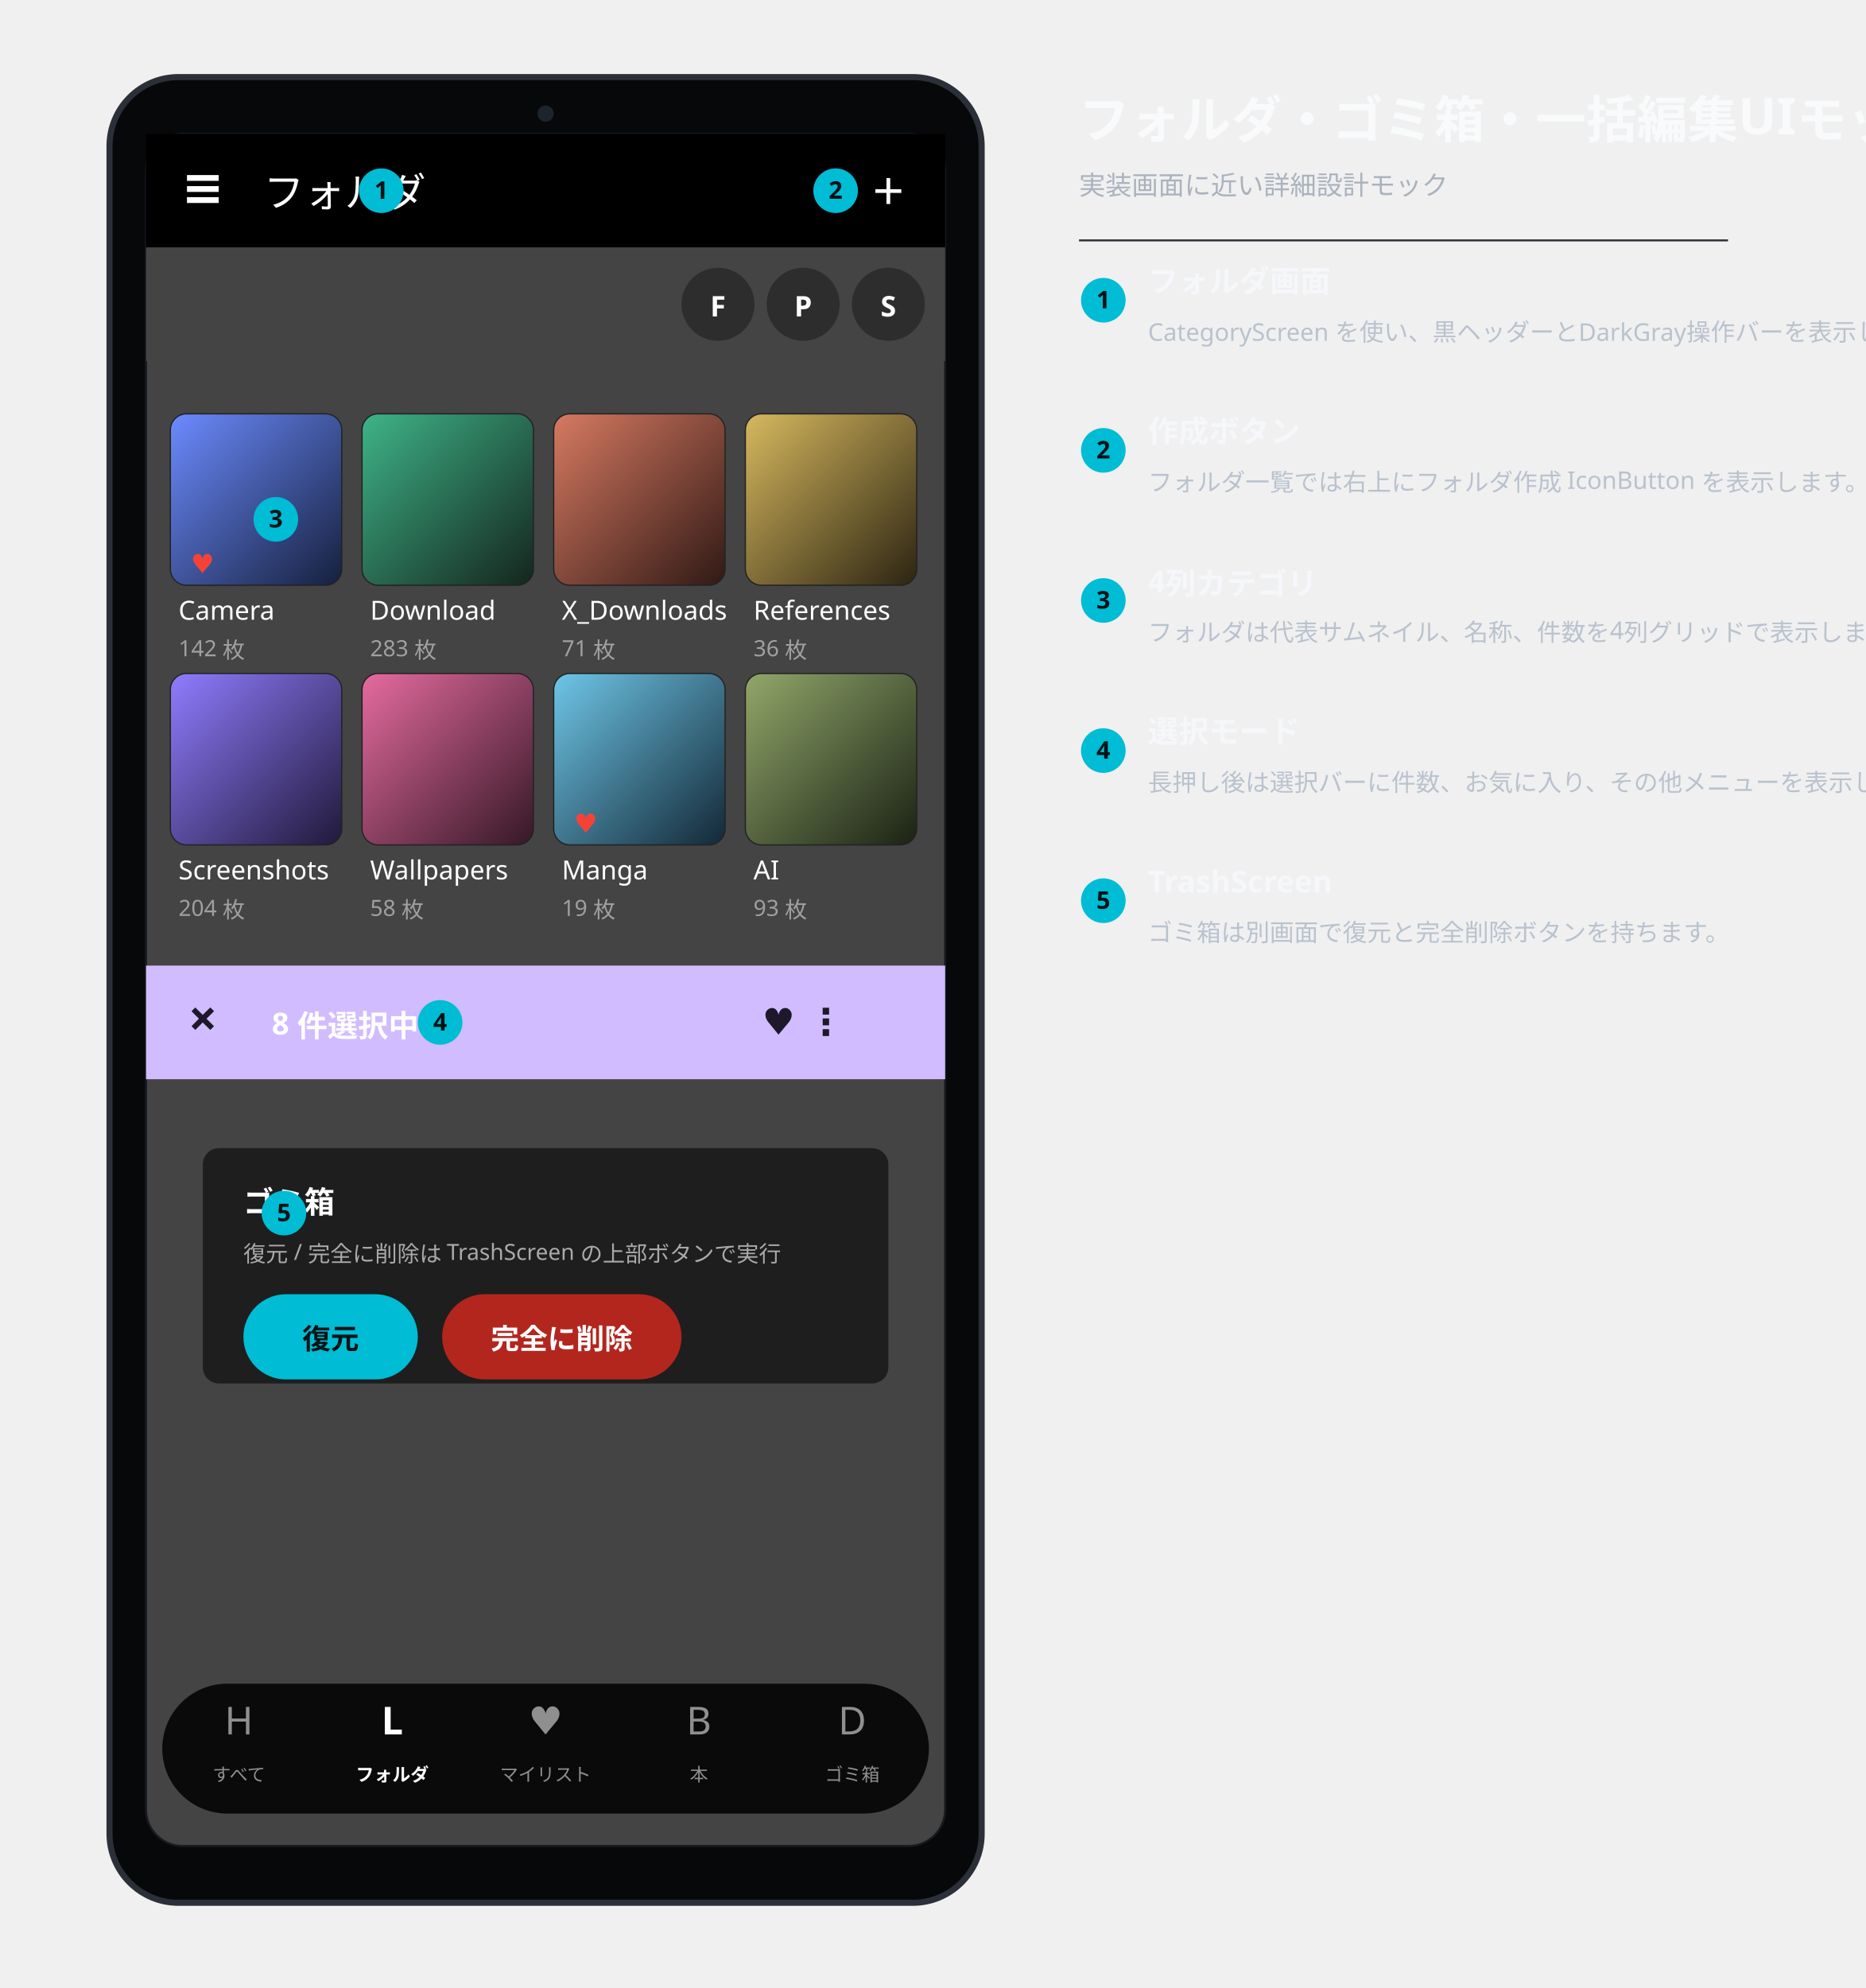
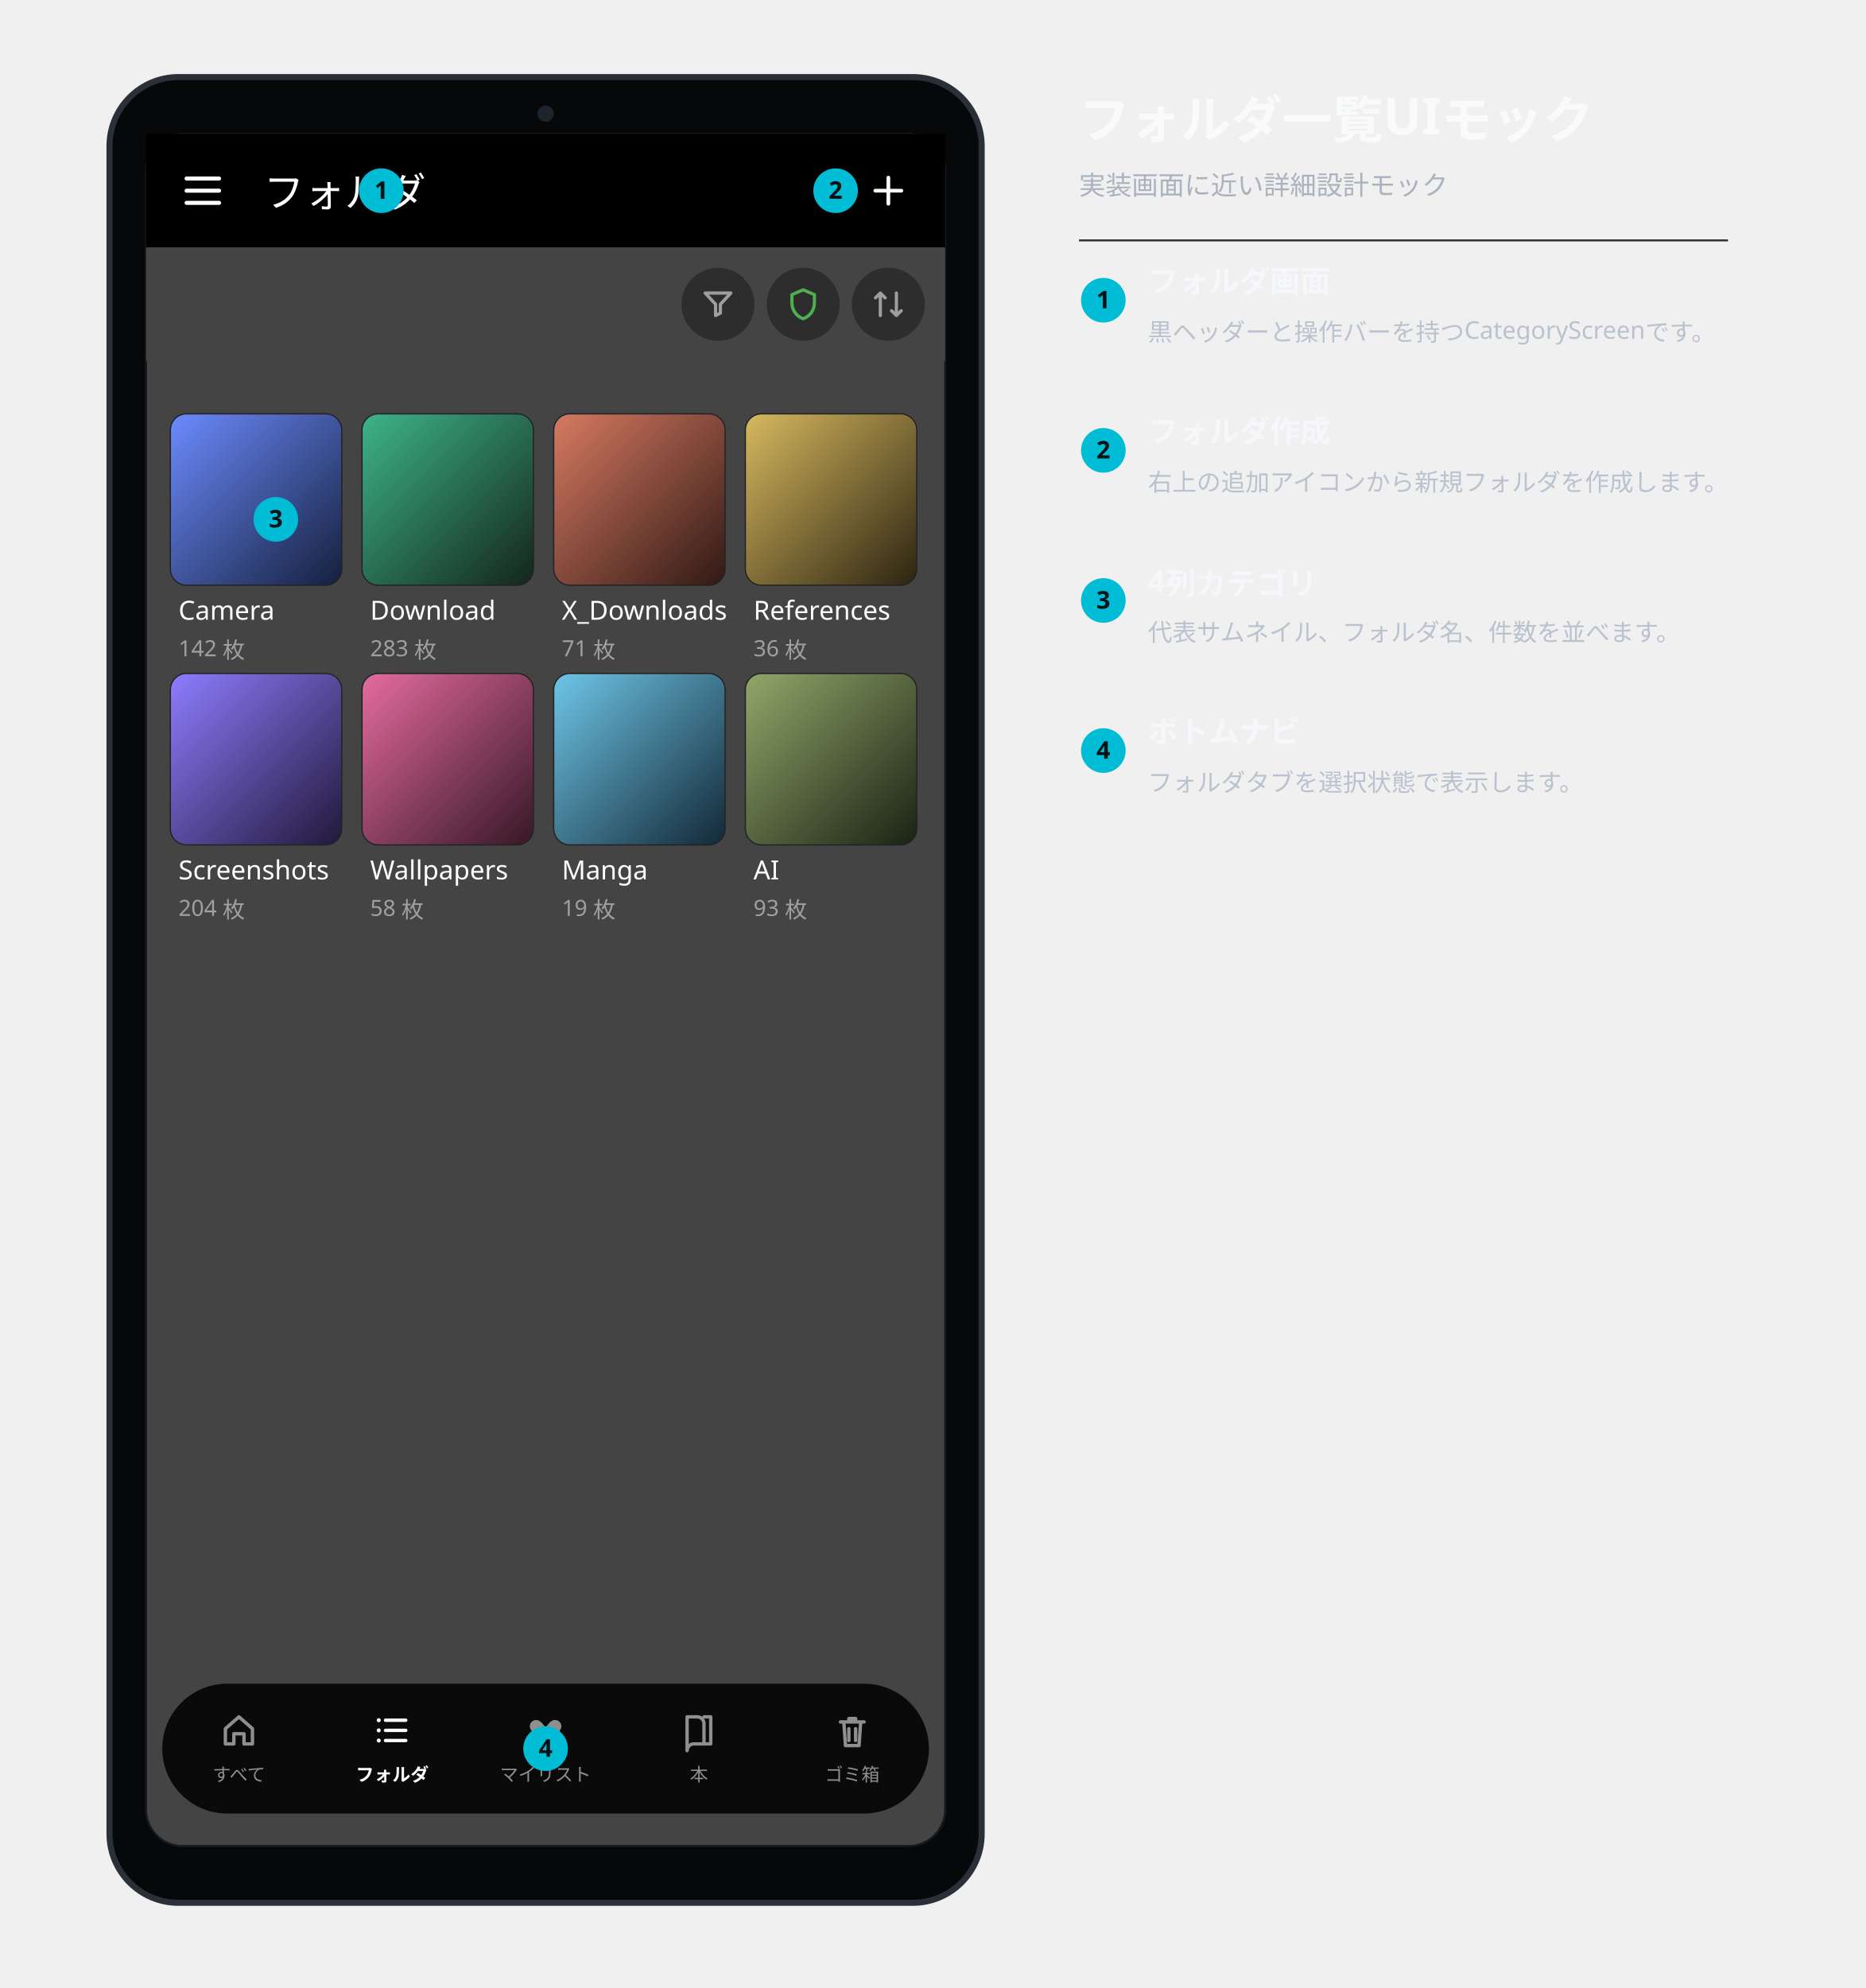
<svg xmlns="http://www.w3.org/2000/svg" width="920" height="980" viewBox="0 0 920 980" role="img" aria-labelledby="title">
  <defs>
    <linearGradient id="thumb0" x1="0" y1="0" x2="1" y2="1">
      <stop stop-color="#6C8BFF" />
      <stop offset="1" stop-color="#15203D" />
    </linearGradient>
    <linearGradient id="thumb1" x1="0" y1="0" x2="1" y2="1">
      <stop stop-color="#3EB489" />
      <stop offset="1" stop-color="#14251D" />
    </linearGradient>
    <linearGradient id="thumb2" x1="0" y1="0" x2="1" y2="1">
      <stop stop-color="#D77A61" />
      <stop offset="1" stop-color="#301915" />
    </linearGradient>
    <linearGradient id="thumb3" x1="0" y1="0" x2="1" y2="1">
      <stop stop-color="#D7B95F" />
      <stop offset="1" stop-color="#2C2412" />
    </linearGradient>
    <linearGradient id="thumb4" x1="0" y1="0" x2="1" y2="1">
      <stop stop-color="#8F7CFF" />
      <stop offset="1" stop-color="#21193A" />
    </linearGradient>
    <linearGradient id="thumb5" x1="0" y1="0" x2="1" y2="1">
      <stop stop-color="#E56B9F" />
      <stop offset="1" stop-color="#351826" />
    </linearGradient>
    <linearGradient id="thumb6" x1="0" y1="0" x2="1" y2="1">
      <stop stop-color="#6EC6E8" />
      <stop offset="1" stop-color="#132836" />
    </linearGradient>
    <linearGradient id="thumb7" x1="0" y1="0" x2="1" y2="1">
      <stop stop-color="#92A76A" />
      <stop offset="1" stop-color="#1A2214" />
    </linearGradient>
  </defs>
  <style>
  svg{background:#101316;font-family:'Yu Gothic','Meiryo',system-ui,sans-serif}
  .device{fill:#07080A;stroke:#2B3038;stroke-width:3}
  .screen{stroke:#171A1F;stroke-width:1}
-   .camera{fill:#1E242C}
+   .cameraDot{fill:#1E242C}
  .barTitle{font-size:20px;font-weight:500}
-   .barIcon{font-size:25px;font-weight:600}
-   .barIconSmall{font-size:18px;font-weight:600}
  .iconCircle{fill:#2D2D2D}
-   .iconLabel{font-size:14px;font-weight:700;fill:#FFFFFF}
  .thumb{stroke:#222;stroke-width:.6}
  .badge{fill:#000000AA}
  .badgeText{fill:#fff;font-size:9px;font-weight:700}
-   .fav{fill:#F44336;font-size:13px;font-weight:700}
  .txt{fill:#fff;font-size:13px}
  .headerText{fill:#fff;font-size:20px;font-weight:500}
  .small{fill:#E8EAED;font-size:12px}
  .muted{fill:#9E9E9E;font-size:12px}
  .bottomPill{fill:#000000D9}
-   .navGlyph,.navText{fill:#8F8F8F}
-   .navGlyphOn,.navTextOn{fill:#FFFFFF;font-weight:700}
-   .navGlyph,.navGlyphOn{font-size:19px}
-   .navText,.navTextOn{font-size:9px}
+   .navText{fill:#8F8F8F;font-size:9px}
+   .navTextOn{fill:#FFFFFF;font-size:9px;font-weight:700}
  .scrollThumb{fill:#FFFFFFCC}
+   .scrollTrack{fill:#FFFFFF40}
  .scrollLabel{fill:#000000C7}
  .scrollLabelText{fill:#fff;font-size:13px}
  .marker{fill:#00BCD4}
  .markerText{fill:#001216;font-size:12px;font-weight:900}
  .docTitle{fill:#F8FAFC;font-size:25px;font-weight:800}
  .docSub{fill:#AAB2BD;font-size:13px}
  .legendTitle{fill:#F5F7FA;font-size:15px;font-weight:800}
  .legendBody{fill:#B9C2CE;font-size:12px}
  .catTitle{fill:#FFFFFF;font-size:13px}
  .catSub{fill:#A0A0A0;font-size:11px}
  .m3Card{fill:#1E1E1E}
  .cardTitle{fill:#FFFFFF;font-size:15px;font-weight:700}
  .cardSub{fill:#AAAAAA;font-size:11px}
  .buttonText{font-size:14px;font-weight:700}
  .inputBox{fill:#00000000;stroke:#80868B;stroke-width:1.2}
  .inputLabel{fill:#BDBDBD;font-size:12px}
  .inputText{fill:#FFFFFF;font-size:13px}
  .dialog{fill:#1A1A1A;stroke:#2C2C2C}
  .dialogTitle{fill:#fff;font-size:18px;font-weight:700}
  .dialogText{fill:#D5D5D5;font-size:13px}
  .brownCard{fill:#1D1A18;stroke:#4B4038}
  .brownField{fill:#28231F}
  .brownTitle{fill:#F4EFE8;font-size:18px;font-weight:700}
  .brownText{fill:#B8ADA2;font-size:13px}
  .brownAccent{fill:#D28A5E;font-size:13px;font-weight:700}
  .progressTrack{fill:#FFFFFF26}
  .progress{fill:#00BCD4}
  .line{stroke:#00BCD4;stroke-width:1.2;opacity:.65}
+   .chip{fill:#2D2D2D}
+   .chipText{fill:#E8EAED;font-size:11px;font-weight:700}
</style>
  <rect x="54" y="38" width="430" height="900" class="device" rx="34" />
  <rect x="72" y="66" width="394" height="844" class="screen" rx="18" fill="#444444" />
-   <circle cx="269.0" cy="56" r="4" class="camera" />
+   <circle cx="269.0" cy="56" r="4" class="cameraDot" />
  <rect x="72" y="66" width="394" height="56" fill="#000000" />
-   <text x="100" y="101" class="barIcon" fill="#FFFFFF" text-anchor="middle">≡</text>
+   <g transform="translate(88.00 82.00) scale(1)">
+     <line x1="4" y1="6" x2="20" y2="6" stroke="#FFFFFF" stroke-width="2" stroke-linecap="round" />
+     <line x1="4" y1="12" x2="20" y2="12" stroke="#FFFFFF" stroke-width="2" stroke-linecap="round" />
+     <line x1="4" y1="18" x2="20" y2="18" stroke="#FFFFFF" stroke-width="2" stroke-linecap="round" />
+   </g>
  <text x="130" y="102" class="barTitle" fill="#FFFFFF" text-anchor="start">フォルダ</text>
-   <text x="438" y="101" class="barIconSmall" fill="#FFFFFF" text-anchor="middle">＋</text>
+   <g transform="translate(427.00 83.00) scale(0.9167)">
+     <line x1="12" y1="5" x2="12" y2="19" stroke="#FFFFFF" stroke-width="2" stroke-linecap="round" />
+     <line x1="5" y1="12" x2="19" y2="12" stroke="#FFFFFF" stroke-width="2" stroke-linecap="round" />
+   </g>
  <rect x="72" y="122" width="394" height="56" fill="#444444" opacity="0.95" />
  <circle cx="354" cy="150" r="18" class="iconCircle" />
-   <text x="354" y="156" class="iconLabel" fill="#9E9E9E" text-anchor="middle">F</text>
+   <g transform="translate(344.50 140.50) scale(0.7917)">
+     <path d="M4 5h16l-6.5 7v5.5L10.5 19v-7L4 5z" fill="none" stroke="#9E9E9E" stroke-width="2" stroke-linecap="round" stroke-linejoin="round" />
+   </g>
  <circle cx="396" cy="150" r="18" class="iconCircle" />
-   <text x="396" y="156" class="iconLabel" fill="#4CAF50" text-anchor="middle">P</text>
+   <g transform="translate(386.50 140.50) scale(0.7917)">
+     <path d="M12 3l7 3v5c0 5-3 8.5-7 10-4-1.5-7-5-7-10V6l7-3z" fill="none" stroke="#4CAF50" stroke-width="2" stroke-linecap="round" stroke-linejoin="round" />
+   </g>
  <circle cx="438" cy="150" r="18" class="iconCircle" />
-   <text x="438" y="156" class="iconLabel" fill="#9E9E9E" text-anchor="middle">S</text>
+   <g transform="translate(428.50 140.50) scale(0.7917)">
+     <path d="M7 5v14M7 5l-3 3M7 5l3 3" fill="none" stroke="#9E9E9E" stroke-width="2" stroke-linecap="round" stroke-linejoin="round" />
+     <path d="M17 19V5M17 19l-3-3M17 19l3-3" fill="none" stroke="#9E9E9E" stroke-width="2" stroke-linecap="round" stroke-linejoin="round" />
+   </g>
  <rect x="84.0" y="204" width="84.5" height="134" fill="transparent" />
  <rect x="84.0" y="204" width="84.5" height="84.5" class="thumb" rx="8" fill="url(#thumb0)" />
-   <text x="94.0" y="282.5" class="fav">♥</text>
  <text x="88.0" y="305.5" class="catTitle">Camera</text>
  <text x="88.0" y="323.5" class="catSub">142 枚</text>
  <rect x="178.5" y="204" width="84.5" height="134" fill="transparent" />
  <rect x="178.5" y="204" width="84.5" height="84.5" class="thumb" rx="8" fill="url(#thumb1)" />
  <text x="182.5" y="305.5" class="catTitle">Download</text>
  <text x="182.5" y="323.5" class="catSub">283 枚</text>
  <rect x="273.0" y="204" width="84.5" height="134" fill="transparent" />
  <rect x="273.0" y="204" width="84.5" height="84.5" class="thumb" rx="8" fill="url(#thumb2)" />
  <text x="277.0" y="305.5" class="catTitle">X_Downloads</text>
  <text x="277.0" y="323.5" class="catSub">71 枚</text>
  <rect x="367.5" y="204" width="84.5" height="134" fill="transparent" />
  <rect x="367.5" y="204" width="84.5" height="84.5" class="thumb" rx="8" fill="url(#thumb3)" />
  <text x="371.5" y="305.5" class="catTitle">References</text>
  <text x="371.5" y="323.5" class="catSub">36 枚</text>
  <rect x="84.0" y="332" width="84.5" height="134" fill="transparent" />
  <rect x="84.0" y="332" width="84.5" height="84.5" class="thumb" rx="8" fill="url(#thumb4)" />
  <text x="88.0" y="433.5" class="catTitle">Screenshots</text>
  <text x="88.0" y="451.5" class="catSub">204 枚</text>
  <rect x="178.5" y="332" width="84.5" height="134" fill="transparent" />
  <rect x="178.5" y="332" width="84.5" height="84.5" class="thumb" rx="8" fill="url(#thumb5)" />
  <text x="182.5" y="433.5" class="catTitle">Wallpapers</text>
  <text x="182.5" y="451.5" class="catSub">58 枚</text>
  <rect x="273.0" y="332" width="84.5" height="134" fill="transparent" />
  <rect x="273.0" y="332" width="84.5" height="84.5" class="thumb" rx="8" fill="url(#thumb6)" />
-   <text x="283.0" y="410.5" class="fav">♥</text>
  <text x="277.0" y="433.5" class="catTitle">Manga</text>
  <text x="277.0" y="451.5" class="catSub">19 枚</text>
  <rect x="367.5" y="332" width="84.5" height="134" fill="transparent" />
  <rect x="367.5" y="332" width="84.5" height="84.5" class="thumb" rx="8" fill="url(#thumb7)" />
  <text x="371.5" y="433.5" class="catTitle">AI</text>
  <text x="371.5" y="451.5" class="catSub">93 枚</text>
-   <rect x="72" y="476" width="394" height="56" fill="#D0BCFF" />
-   <text x="100" y="511" class="barIcon" fill="#1D192B" text-anchor="middle">×</text>
-   <text x="134" y="510" class="cardTitle" fill="#1D192B">8 件選択中</text>
-   <text x="396" y="510" class="barIconSmall" fill="#1D192B" text-anchor="middle">♥  ⋮</text>
-   <rect x="100" y="566" width="338" height="116" class="m3Card" rx="8" />
-   <text x="120" y="598" class="cardTitle">ゴミ箱</text>
-   <text x="120" y="622" class="cardSub">復元 / 完全に削除は TrashScreen の上部ボタンで実行</text>
-   <rect x="120" y="638" width="86" height="42" fill="#00BCD4" rx="21" />
-   <text x="163.0" y="665" class="buttonText" fill="#001216" text-anchor="middle">復元</text>
-   <rect x="218" y="638" width="118" height="42" fill="#B3261E" rx="21" />
-   <text x="277.0" y="665" class="buttonText" fill="#FFFFFF" text-anchor="middle">完全に削除</text>
  <rect x="80" y="830" width="378" height="64" class="bottomPill" rx="32" />
-   <text x="117.8" y="855" class="navGlyph" text-anchor="middle">H</text>
+   <g transform="translate(107.80 843.00) scale(0.8333)">
+     <path d="M4 11l8-7 8 7v9h-5v-6H9v6H4v-9z" fill="none" stroke="#8F8F8F" stroke-width="2" stroke-linecap="round" stroke-linejoin="round" />
+   </g>
  <text x="117.8" y="878" class="navText" text-anchor="middle">すべて</text>
-   <text x="193.4" y="855" class="navGlyphOn" text-anchor="middle">L</text>
+   <g transform="translate(183.40 843.00) scale(0.8333)">
+     <line x1="8" y1="6" x2="20" y2="6" stroke="#FFFFFF" stroke-width="2" stroke-linecap="round" />
+     <line x1="8" y1="12" x2="20" y2="12" stroke="#FFFFFF" stroke-width="2" stroke-linecap="round" />
+     <line x1="8" y1="18" x2="20" y2="18" stroke="#FFFFFF" stroke-width="2" stroke-linecap="round" />
+     <circle cx="4" cy="6" r="1.2" fill="#FFFFFF" />
+     <circle cx="4" cy="12" r="1.2" fill="#FFFFFF" />
+     <circle cx="4" cy="18" r="1.2" fill="#FFFFFF" />
+   </g>
  <text x="193.4" y="878" class="navTextOn" text-anchor="middle">フォルダ</text>
-   <text x="269.0" y="855" class="navGlyph" text-anchor="middle">♥</text>
+   <g transform="translate(259.00 843.00) scale(0.8333)">
+     <path d="M12 20s-7-4.5-9-9c-1.5-3.5 2.5-6.5 5.5-4.5 1.6 1 2.2 2.3 3.5 3.8 1.3-1.5 1.9-2.8 3.5-3.8 3-2 7 1 5.5 4.5-2 4.5-9 9-9 9z" fill="#8F8F8F" stroke="none" />
+   </g>
  <text x="269.0" y="878" class="navText" text-anchor="middle">マイリスト</text>
-   <text x="344.6" y="855" class="navGlyph" text-anchor="middle">B</text>
+   <g transform="translate(334.60 843.00) scale(0.8333)">
+     <path d="M5 4h6a4 4 0 0 1 4 4v12H9a4 4 0 0 0-4 4V4z" fill="none" stroke="#8F8F8F" stroke-width="2" stroke-linecap="round" stroke-linejoin="round" />
+     <path d="M15 4h4v16h-4" fill="none" stroke="#8F8F8F" stroke-width="2" stroke-linecap="round" stroke-linejoin="round" />
+   </g>
  <text x="344.6" y="878" class="navText" text-anchor="middle">本</text>
-   <text x="420.2" y="855" class="navGlyph" text-anchor="middle">D</text>
+   <g transform="translate(410.20 843.00) scale(0.8333)">
+     <path d="M5 7h14M10 7V5h4v2M7 7l1 14h8l1-14" fill="none" stroke="#8F8F8F" stroke-width="2" stroke-linecap="round" stroke-linejoin="round" />
+     <line x1="10" y1="11" x2="10" y2="18" stroke="#8F8F8F" stroke-width="2" stroke-linecap="round" />
+     <line x1="14" y1="11" x2="14" y2="18" stroke="#8F8F8F" stroke-width="2" stroke-linecap="round" />
+   </g>
  <text x="420.2" y="878" class="navText" text-anchor="middle">ゴミ箱</text>
  <circle cx="188" cy="94" r="11" class="marker" />
  <text x="188" y="98" class="markerText" text-anchor="middle">1</text>
  <circle cx="412" cy="94" r="11" class="marker" />
  <text x="412" y="98" class="markerText" text-anchor="middle">2</text>
  <circle cx="136" cy="256" r="11" class="marker" />
  <text x="136" y="260" class="markerText" text-anchor="middle">3</text>
-   <circle cx="217" cy="504" r="11" class="marker" />
-   <text x="217" y="508" class="markerText" text-anchor="middle">4</text>
-   <circle cx="140" cy="598" r="11" class="marker" />
-   <text x="140" y="602" class="markerText" text-anchor="middle">5</text>
-   <text x="532" y="68" class="docTitle">フォルダ・ゴミ箱・一括編集UIモック</text>
+   <circle cx="269.0" cy="862" r="11" class="marker" />
+   <text x="269.0" y="866" class="markerText" text-anchor="middle">4</text>
+   <text x="532" y="68" class="docTitle">フォルダ一覧UIモック</text>
  <text x="532" y="96" class="docSub">実装画面に近い詳細設計モック</text>
  <rect x="532" y="118" width="320" height="1" fill="#30343A" />
  <circle cx="544" cy="148" r="11" class="marker" />
  <text x="544" y="152" class="markerText" text-anchor="middle">1</text>
  <text x="566" y="144" class="legendTitle">フォルダ画面</text>
-   <text x="566" y="168" class="legendBody">CategoryScreen を使い、黒ヘッダーとDarkGray操作バーを表示します。</text>
+   <text x="566" y="168" class="legendBody">黒ヘッダーと操作バーを持つCategoryScreenです。</text>
  <circle cx="544" cy="222" r="11" class="marker" />
  <text x="544" y="226" class="markerText" text-anchor="middle">2</text>
-   <text x="566" y="218" class="legendTitle">作成ボタン</text>
-   <text x="566" y="242" class="legendBody">フォルダ一覧では右上にフォルダ作成 IconButton を表示します。</text>
+   <text x="566" y="218" class="legendTitle">フォルダ作成</text>
+   <text x="566" y="242" class="legendBody">右上の追加アイコンから新規フォルダを作成します。</text>
  <circle cx="544" cy="296" r="11" class="marker" />
  <text x="544" y="300" class="markerText" text-anchor="middle">3</text>
  <text x="566" y="292" class="legendTitle">4列カテゴリ</text>
-   <text x="566" y="316" class="legendBody">フォルダは代表サムネイル、名称、件数を4列グリッドで表示します。</text>
+   <text x="566" y="316" class="legendBody">代表サムネイル、フォルダ名、件数を並べます。</text>
  <circle cx="544" cy="370" r="11" class="marker" />
  <text x="544" y="374" class="markerText" text-anchor="middle">4</text>
-   <text x="566" y="366" class="legendTitle">選択モード</text>
-   <text x="566" y="390" class="legendBody">長押し後は選択バーに件数、お気に入り、その他メニューを表示します。</text>
-   <circle cx="544" cy="444" r="11" class="marker" />
-   <text x="544" y="448" class="markerText" text-anchor="middle">5</text>
-   <text x="566" y="440" class="legendTitle">TrashScreen</text>
-   <text x="566" y="464" class="legendBody">ゴミ箱は別画面で復元と完全削除ボタンを持ちます。</text>
+   <text x="566" y="366" class="legendTitle">ボトムナビ</text>
+   <text x="566" y="390" class="legendBody">フォルダタブを選択状態で表示します。</text>
</svg>
